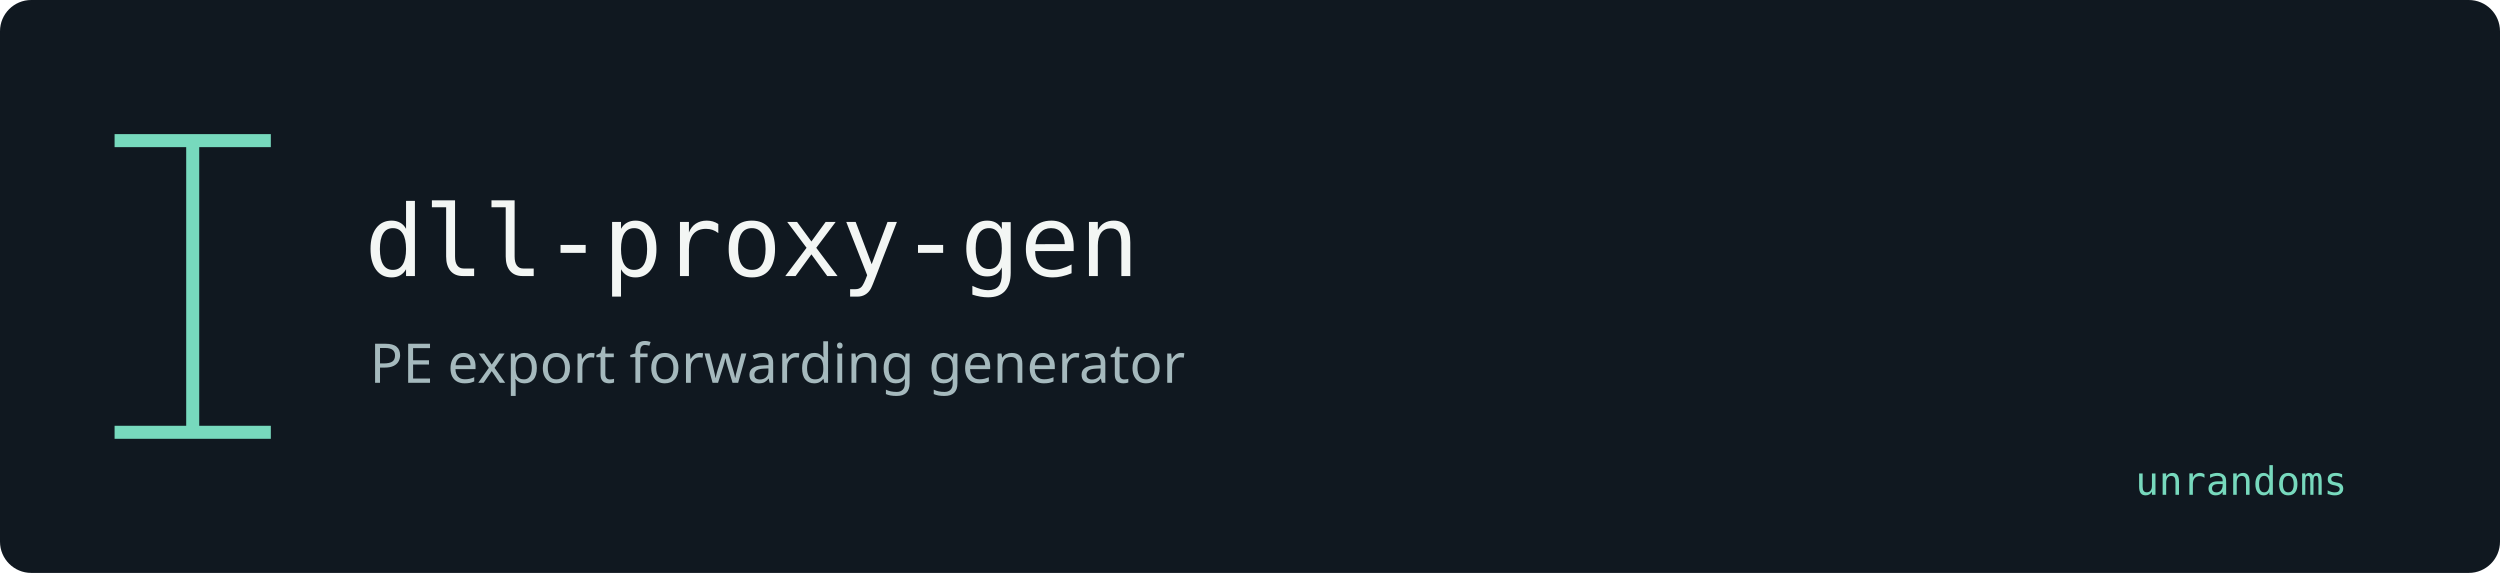
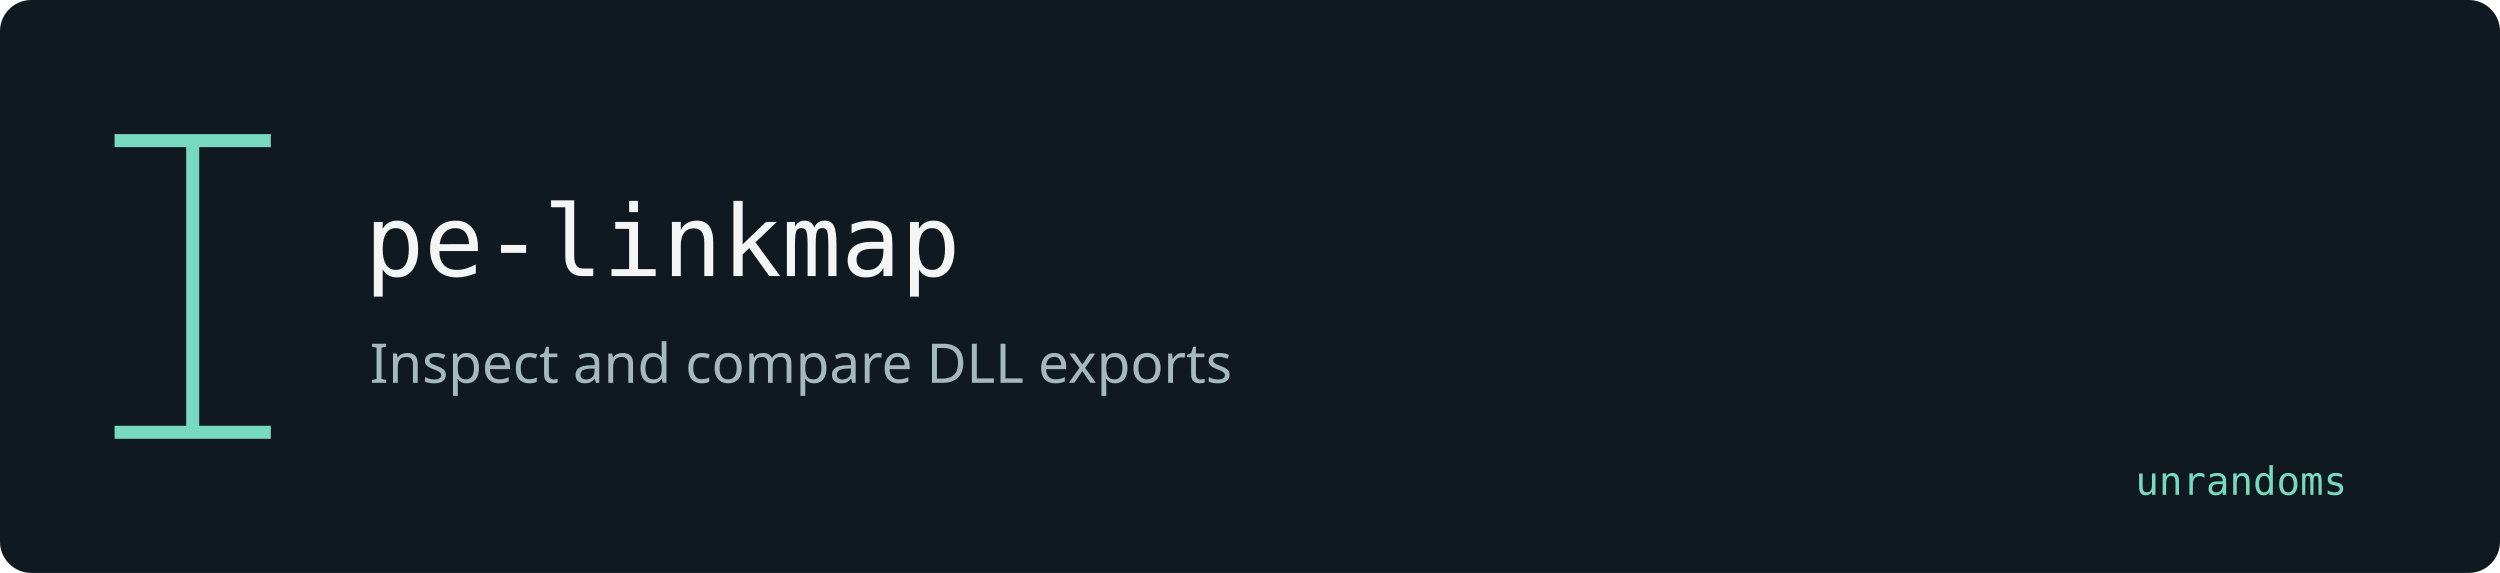
<svg xmlns="http://www.w3.org/2000/svg" width="960" height="220" viewBox="0 0 960 220" role="img" aria-labelledby="title">
  <rect width="960" height="220" rx="12" fill="#101820" />
  <path d="M44 54h30v112H44M104 54H74m30 112H74" fill="none" stroke="#77d9bd" stroke-width="5" />
-   <text x="140" y="106" fill="#f3f6f4" font-family="monospace" font-size="38">dll-proxy-gen</text>
-   <text x="142" y="147" fill="#a5b9bd" font-family="sans-serif" font-size="21">PE export forwarding generator</text>
+   <text x="140" y="106" fill="#f3f6f4" font-family="monospace" font-size="38">pe-linkmap</text>
+   <text x="142" y="147" fill="#a5b9bd" font-family="sans-serif" font-size="21">Inspect and compare DLL exports</text>
  <text x="820" y="190" fill="#77d9bd" font-family="monospace" font-size="15">unrandoms</text>
</svg>
